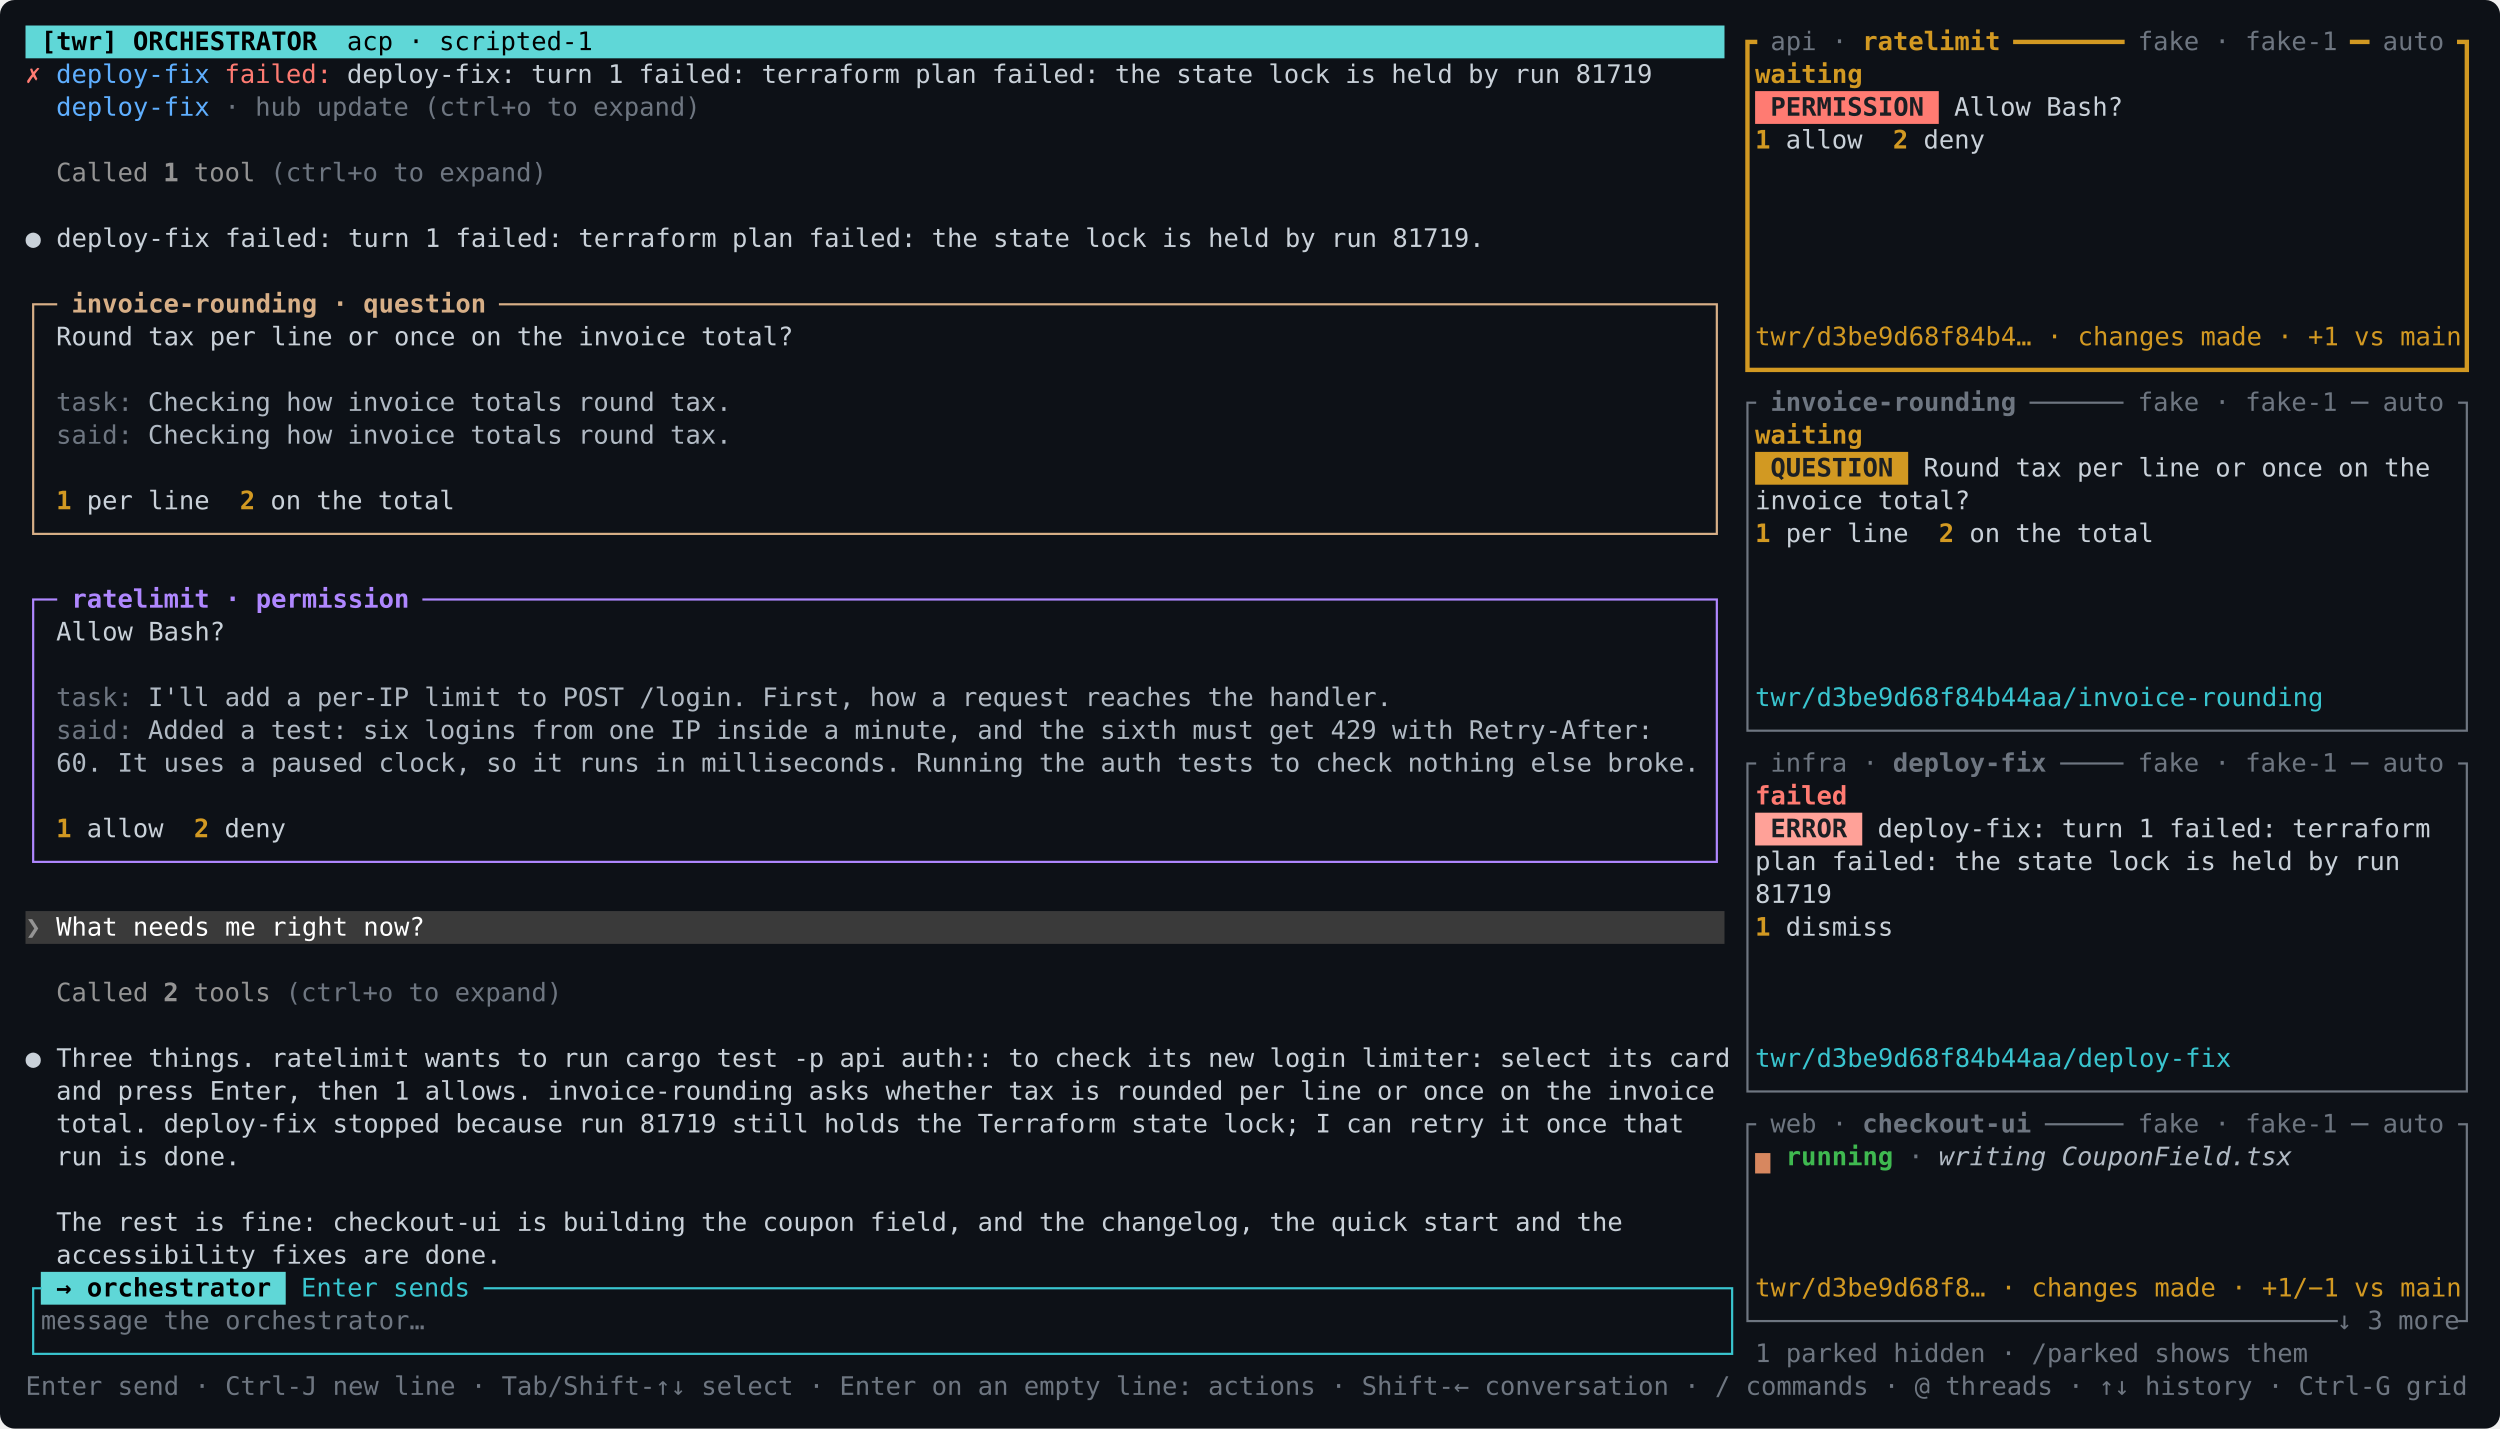
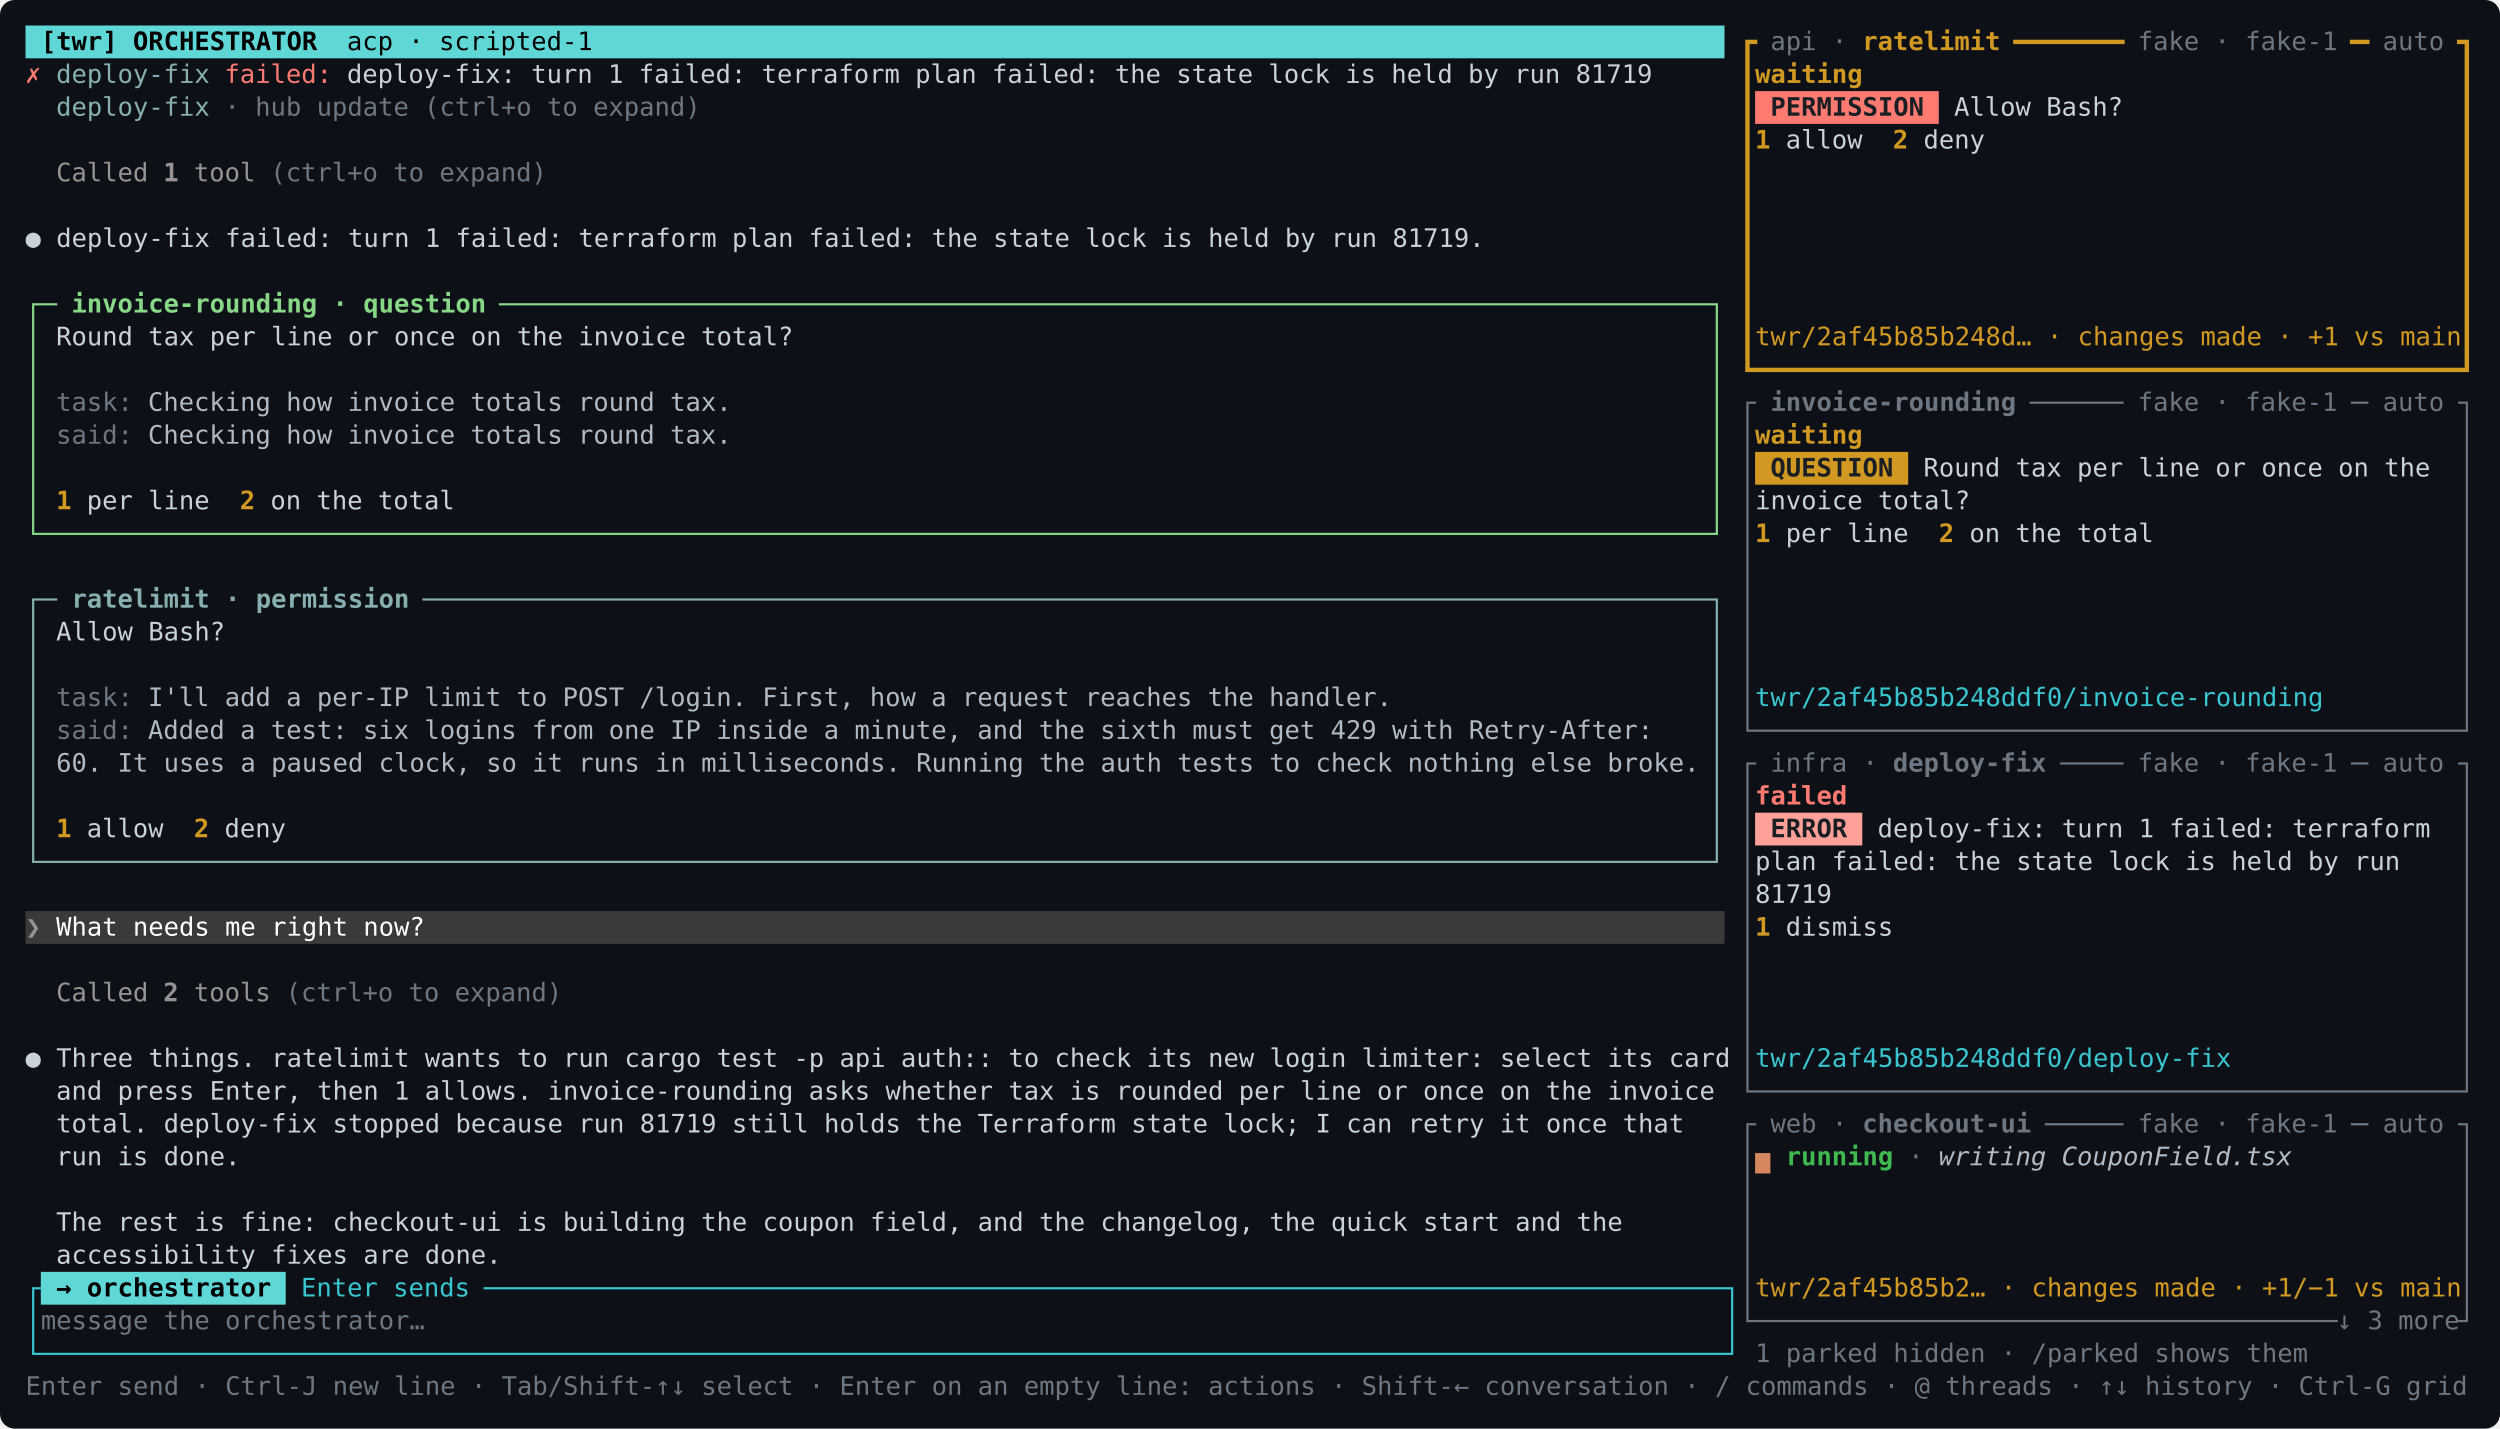
<svg xmlns="http://www.w3.org/2000/svg" width="1372" height="784" viewBox="0 0 1372 784" role="img" aria-label="twr stack view: the conversation with the orchestrator, and the worker thread cards with a permission and a question">
  <style>text{font-family:ui-monospace, SFMono-Regular, 'SF Mono', Menlo, Consolas, 'DejaVu Sans Mono', 'Liberation Mono', monospace;font-size:14px;white-space:pre}.b{font-weight:bold}.d{opacity:.55}.i{font-style:italic}.u{text-decoration:underline}</style>
  <rect width="100%" height="100%" rx="8" fill="#0d1117" />
  <rect x="14" y="14" width="932.4" height="18" fill="#5fd7d7" />
  <rect x="963.2" y="50" width="100.8" height="18" fill="#ff7b72" />
  <rect x="963.2" y="248" width="84" height="18" fill="#d29922" />
  <rect x="963.2" y="446" width="58.8" height="18" fill="#ffa198" />
  <rect x="14" y="500" width="932.4" height="18" fill="#3a3a3a" />
  <rect x="22.4" y="698" width="134.4" height="18" fill="#5fd7d7" />
  <rect x="963.2" y="632.8" width="8.4" height="11.2" fill="#d7875f" />
  <path d="M18.2 707H22.4M266 707H950.6M18.2 743H950.6M18.2 707V743M950.6 707V743" stroke="#39c5cf" stroke-width="1.2" fill="none" stroke-linecap="square" />
  <path d="M959 221H963.2M1114.4 221H1164.8M1290.8 221H1299.2M1349.6 221H1353.8M959 401H1353.8M959 419H963.2M1131.2 419H1164.8M1290.8 419H1299.2M1349.6 419H1353.8M959 599H1353.8M959 617H963.2M1122.8 617H1164.8M1290.8 617H1299.2M1349.6 617H1353.8M959 725H1282.4M1349.6 725H1353.8M959 221V401M959 419V599M959 617V725M1353.8 221V401M1353.8 419V599M1353.8 617V725" stroke="#6e7681" stroke-width="1.2" fill="none" stroke-linecap="square" />
-   <path d="M18.2 329H30.8M232.4 329H942.2M18.2 473H942.2M18.2 329V473M942.2 329V473" stroke="#af87ff" stroke-width="1.2" fill="none" stroke-linecap="square" />
+   <path d="M18.2 329H30.8M232.4 329H942.2M18.2 473H942.2M18.2 329V473M942.2 329V473" stroke="#87afaf" stroke-width="1.2" fill="none" stroke-linecap="square" />
+   <path d="M18.2 167H30.8M274.4 167H942.2M18.2 293H942.2M18.2 167V293M942.2 167V293" stroke="#87d787" stroke-width="1.2" fill="none" stroke-linecap="square" />
  <path d="M959 23H963.2M1106 23H1164.8M1290.8 23H1299.2M1349.6 23H1353.8M959 203H1353.8M959 23V203M1353.8 23V203" stroke="#d29922" stroke-width="2.4" fill="none" stroke-linecap="square" />
-   <path d="M18.2 167H30.8M274.4 167H942.2M18.2 293H942.2M18.2 167V293M942.2 167V293" stroke="#d7af87" stroke-width="1.2" fill="none" stroke-linecap="square" />
  <text x="22.4" y="27.5" fill="#000000" class="b" textLength="151.2">[twr] ORCHESTRATOR</text>
  <text x="190.4" y="27.5" fill="#000000" textLength="134.4">acp · scripted-1</text>
  <text x="971.6" y="27.5" fill="#6e7681" textLength="42">api ·</text>
  <text x="1022" y="27.5" fill="#d29922" class="b" textLength="75.6">ratelimit</text>
  <text x="1173.2" y="27.5" fill="#6e7681" textLength="109.2">fake · fake-1</text>
  <text x="1307.6" y="27.5" fill="#6e7681" textLength="33.6">auto</text>
  <text x="14" y="45.5" fill="#ff7b72">✗</text>
-   <text x="30.8" y="45.5" fill="#5fafff" textLength="84">deploy-fix</text>
+   <text x="30.8" y="45.5" fill="#87afaf" textLength="84">deploy-fix</text>
  <text x="123.2" y="45.5" fill="#ff7b72" textLength="58.8">failed:</text>
  <text x="190.4" y="45.5" fill="#c9d1d9" textLength="714">deploy-fix: turn 1 failed: terraform plan failed: the state lock is held by run 81719</text>
  <text x="963.2" y="45.5" fill="#d29922" class="b" textLength="58.8">waiting</text>
-   <text x="30.8" y="63.5" fill="#5fafff" textLength="84">deploy-fix</text>
+   <text x="30.8" y="63.5" fill="#87afaf" textLength="84">deploy-fix</text>
  <text x="123.2" y="63.5" fill="#6e7681" textLength="260.4">· hub update (ctrl+o to expand)</text>
  <text x="971.6" y="63.5" fill="#1b1f24" class="b" textLength="84">PERMISSION</text>
  <text x="1072.4" y="63.5" fill="#c9d1d9" textLength="92.4">Allow Bash?</text>
  <text x="963.2" y="81.5" fill="#d29922" class="b">1</text>
  <text x="980" y="81.5" fill="#c9d1d9" textLength="42">allow</text>
  <text x="1038.8" y="81.5" fill="#d29922" class="b">2</text>
  <text x="1055.6" y="81.5" fill="#c9d1d9" textLength="33.6">deny</text>
  <text x="30.8" y="99.5" fill="#949494" textLength="50.4">Called</text>
  <text x="89.6" y="99.5" fill="#949494" class="b">1</text>
  <text x="106.4" y="99.5" fill="#949494" textLength="33.6">tool</text>
  <text x="148.4" y="99.5" fill="#6e7681" textLength="151.2">(ctrl+o to expand)</text>
  <text x="14" y="135.5" fill="#c9d1d9" textLength="798">● deploy-fix failed: turn 1 failed: terraform plan failed: the state lock is held by run 81719.</text>
-   <text x="39.2" y="171.5" fill="#d7af87" class="b" textLength="226.8">invoice-rounding · question</text>
+   <text x="39.2" y="171.5" fill="#87d787" class="b" textLength="226.8">invoice-rounding · question</text>
  <text x="30.8" y="189.5" fill="#c9d1d9" textLength="403.2">Round tax per line or once on the invoice total?</text>
-   <text x="963.2" y="189.5" fill="#d29922" textLength="386.4">twr/d3be9d68f84b4… · changes made · +1 vs main</text>
+   <text x="963.2" y="189.5" fill="#d29922" textLength="386.4">twr/2af45b85b248d… · changes made · +1 vs main</text>
  <text x="30.8" y="225.5" fill="#6e7681" textLength="42">task:</text>
  <text x="81.2" y="225.5" fill="#b1bac4" textLength="319.2">Checking how invoice totals round tax.</text>
  <text x="971.6" y="225.5" fill="#6e7681" class="b" textLength="134.4">invoice-rounding</text>
  <text x="1173.2" y="225.5" fill="#6e7681" textLength="109.2">fake · fake-1</text>
  <text x="1307.6" y="225.5" fill="#6e7681" textLength="33.6">auto</text>
  <text x="30.8" y="243.5" fill="#6e7681" textLength="42">said:</text>
  <text x="81.2" y="243.5" fill="#b1bac4" textLength="319.2">Checking how invoice totals round tax.</text>
  <text x="963.2" y="243.5" fill="#d29922" class="b" textLength="58.8">waiting</text>
  <text x="971.6" y="261.5" fill="#1b1f24" class="b" textLength="67.2">QUESTION</text>
  <text x="1055.6" y="261.5" fill="#c9d1d9" textLength="277.2">Round tax per line or once on the</text>
  <text x="30.8" y="279.5" fill="#d29922" class="b">1</text>
  <text x="47.6" y="279.5" fill="#c9d1d9" textLength="67.2">per line</text>
  <text x="131.6" y="279.5" fill="#d29922" class="b">2</text>
  <text x="148.4" y="279.5" fill="#c9d1d9" textLength="100.8">on the total</text>
  <text x="963.2" y="279.5" fill="#c9d1d9" textLength="117.6">invoice total?</text>
  <text x="963.2" y="297.5" fill="#d29922" class="b">1</text>
  <text x="980" y="297.5" fill="#c9d1d9" textLength="67.2">per line</text>
  <text x="1064" y="297.5" fill="#d29922" class="b">2</text>
  <text x="1080.8" y="297.5" fill="#c9d1d9" textLength="100.8">on the total</text>
-   <text x="39.2" y="333.5" fill="#af87ff" class="b" textLength="184.8">ratelimit · permission</text>
+   <text x="39.2" y="333.5" fill="#87afaf" class="b" textLength="184.8">ratelimit · permission</text>
  <text x="30.8" y="351.5" fill="#c9d1d9" textLength="92.4">Allow Bash?</text>
  <text x="30.8" y="387.5" fill="#6e7681" textLength="42">task:</text>
  <text x="81.2" y="387.5" fill="#b1bac4" textLength="680.4">I'll add a per-IP limit to POST /login. First, how a request reaches the handler.</text>
-   <text x="963.2" y="387.5" fill="#39c5cf" textLength="310.8">twr/d3be9d68f84b44aa/invoice-rounding</text>
+   <text x="963.2" y="387.5" fill="#39c5cf" textLength="310.8">twr/2af45b85b248ddf0/invoice-rounding</text>
  <text x="30.8" y="405.5" fill="#6e7681" textLength="42">said:</text>
  <text x="81.2" y="405.5" fill="#b1bac4" textLength="823.2">Added a test: six logins from one IP inside a minute, and the sixth must get 429 with Retry-After:</text>
  <text x="30.8" y="423.5" fill="#b1bac4" textLength="898.8">60. It uses a paused clock, so it runs in milliseconds. Running the auth tests to check nothing else broke.</text>
  <text x="971.6" y="423.5" fill="#6e7681" textLength="58.8">infra ·</text>
  <text x="1038.8" y="423.5" fill="#6e7681" class="b" textLength="84">deploy-fix</text>
  <text x="1173.2" y="423.5" fill="#6e7681" textLength="109.2">fake · fake-1</text>
  <text x="1307.6" y="423.5" fill="#6e7681" textLength="33.6">auto</text>
  <text x="963.2" y="441.5" fill="#ff7b72" class="b" textLength="50.4">failed</text>
  <text x="30.8" y="459.5" fill="#d29922" class="b">1</text>
  <text x="47.6" y="459.5" fill="#c9d1d9" textLength="42">allow</text>
  <text x="106.4" y="459.5" fill="#d29922" class="b">2</text>
  <text x="123.2" y="459.5" fill="#c9d1d9" textLength="33.6">deny</text>
  <text x="971.6" y="459.5" fill="#1b1f24" class="b" textLength="42">ERROR</text>
  <text x="1030.4" y="459.5" fill="#c9d1d9" textLength="302.4">deploy-fix: turn 1 failed: terraform</text>
  <text x="963.2" y="477.5" fill="#c9d1d9" textLength="352.8">plan failed: the state lock is held by run</text>
  <text x="963.2" y="495.5" fill="#c9d1d9" textLength="42">81719</text>
  <text x="14" y="513.5" fill="#949494">❯</text>
  <text x="30.8" y="513.5" fill="#ffffff" textLength="201.6">What needs me right now?</text>
  <text x="963.2" y="513.5" fill="#d29922" class="b">1</text>
  <text x="980" y="513.5" fill="#c9d1d9" textLength="58.8">dismiss</text>
  <text x="30.8" y="549.5" fill="#949494" textLength="50.4">Called</text>
  <text x="89.6" y="549.5" fill="#949494" class="b">2</text>
  <text x="106.4" y="549.5" fill="#949494" textLength="42">tools</text>
  <text x="156.8" y="549.5" fill="#6e7681" textLength="151.2">(ctrl+o to expand)</text>
  <text x="14" y="585.5" fill="#c9d1d9" textLength="932.4">● Three things. ratelimit wants to run cargo test -p api auth:: to check its new login limiter: select its card</text>
-   <text x="963.2" y="585.5" fill="#39c5cf" textLength="260.4">twr/d3be9d68f84b44aa/deploy-fix</text>
+   <text x="963.2" y="585.5" fill="#39c5cf" textLength="260.4">twr/2af45b85b248ddf0/deploy-fix</text>
  <text x="30.8" y="603.5" fill="#c9d1d9" textLength="907.2">and press Enter, then 1 allows. invoice-rounding asks whether tax is rounded per line or once on the invoice</text>
  <text x="30.8" y="621.5" fill="#c9d1d9" textLength="890.4">total. deploy-fix stopped because run 81719 still holds the Terraform state lock; I can retry it once that</text>
  <text x="971.6" y="621.5" fill="#6e7681" textLength="42">web ·</text>
  <text x="1022" y="621.5" fill="#6e7681" class="b" textLength="92.4">checkout-ui</text>
  <text x="1173.2" y="621.5" fill="#6e7681" textLength="109.2">fake · fake-1</text>
  <text x="1307.6" y="621.5" fill="#6e7681" textLength="33.6">auto</text>
  <text x="30.8" y="639.5" fill="#c9d1d9" textLength="100.8">run is done.</text>
  <text x="980" y="639.5" fill="#3fb950" class="b" textLength="58.8">running</text>
  <text x="1047.2" y="639.5" fill="#6e7681">·</text>
  <text x="1064" y="639.5" fill="#b1bac4" class="i" textLength="193.2">writing CouponField.tsx</text>
  <text x="30.8" y="675.5" fill="#c9d1d9" textLength="856.8">The rest is fine: checkout-ui is building the coupon field, and the changelog, the quick start and the</text>
  <text x="30.8" y="693.5" fill="#c9d1d9" textLength="243.6">accessibility fixes are done.</text>
  <text x="30.8" y="711.5" fill="#000000" class="b" textLength="117.6">→ orchestrator</text>
  <text x="165.2" y="711.5" fill="#39c5cf" textLength="92.4">Enter sends</text>
-   <text x="963.2" y="711.5" fill="#d29922" textLength="386.4">twr/d3be9d68f8… · changes made · +1/−1 vs main</text>
+   <text x="963.2" y="711.5" fill="#d29922" textLength="386.4">twr/2af45b85b2… · changes made · +1/−1 vs main</text>
  <text x="22.4" y="729.5" fill="#6e7681" textLength="210">message the orchestrator…</text>
  <text x="1282.4" y="729.5" fill="#6e7681" textLength="67.2">↓ 3 more</text>
  <text x="963.2" y="747.5" fill="#6e7681" textLength="302.4">1 parked hidden · /parked shows them</text>
  <text x="14" y="765.5" fill="#6e7681" textLength="1335.6">Enter send · Ctrl-J new line · Tab/Shift-↑↓ select · Enter on an empty line: actions · Shift-← conversation · / commands · @ threads · ↑↓ history · Ctrl-G grid</text>
</svg>
